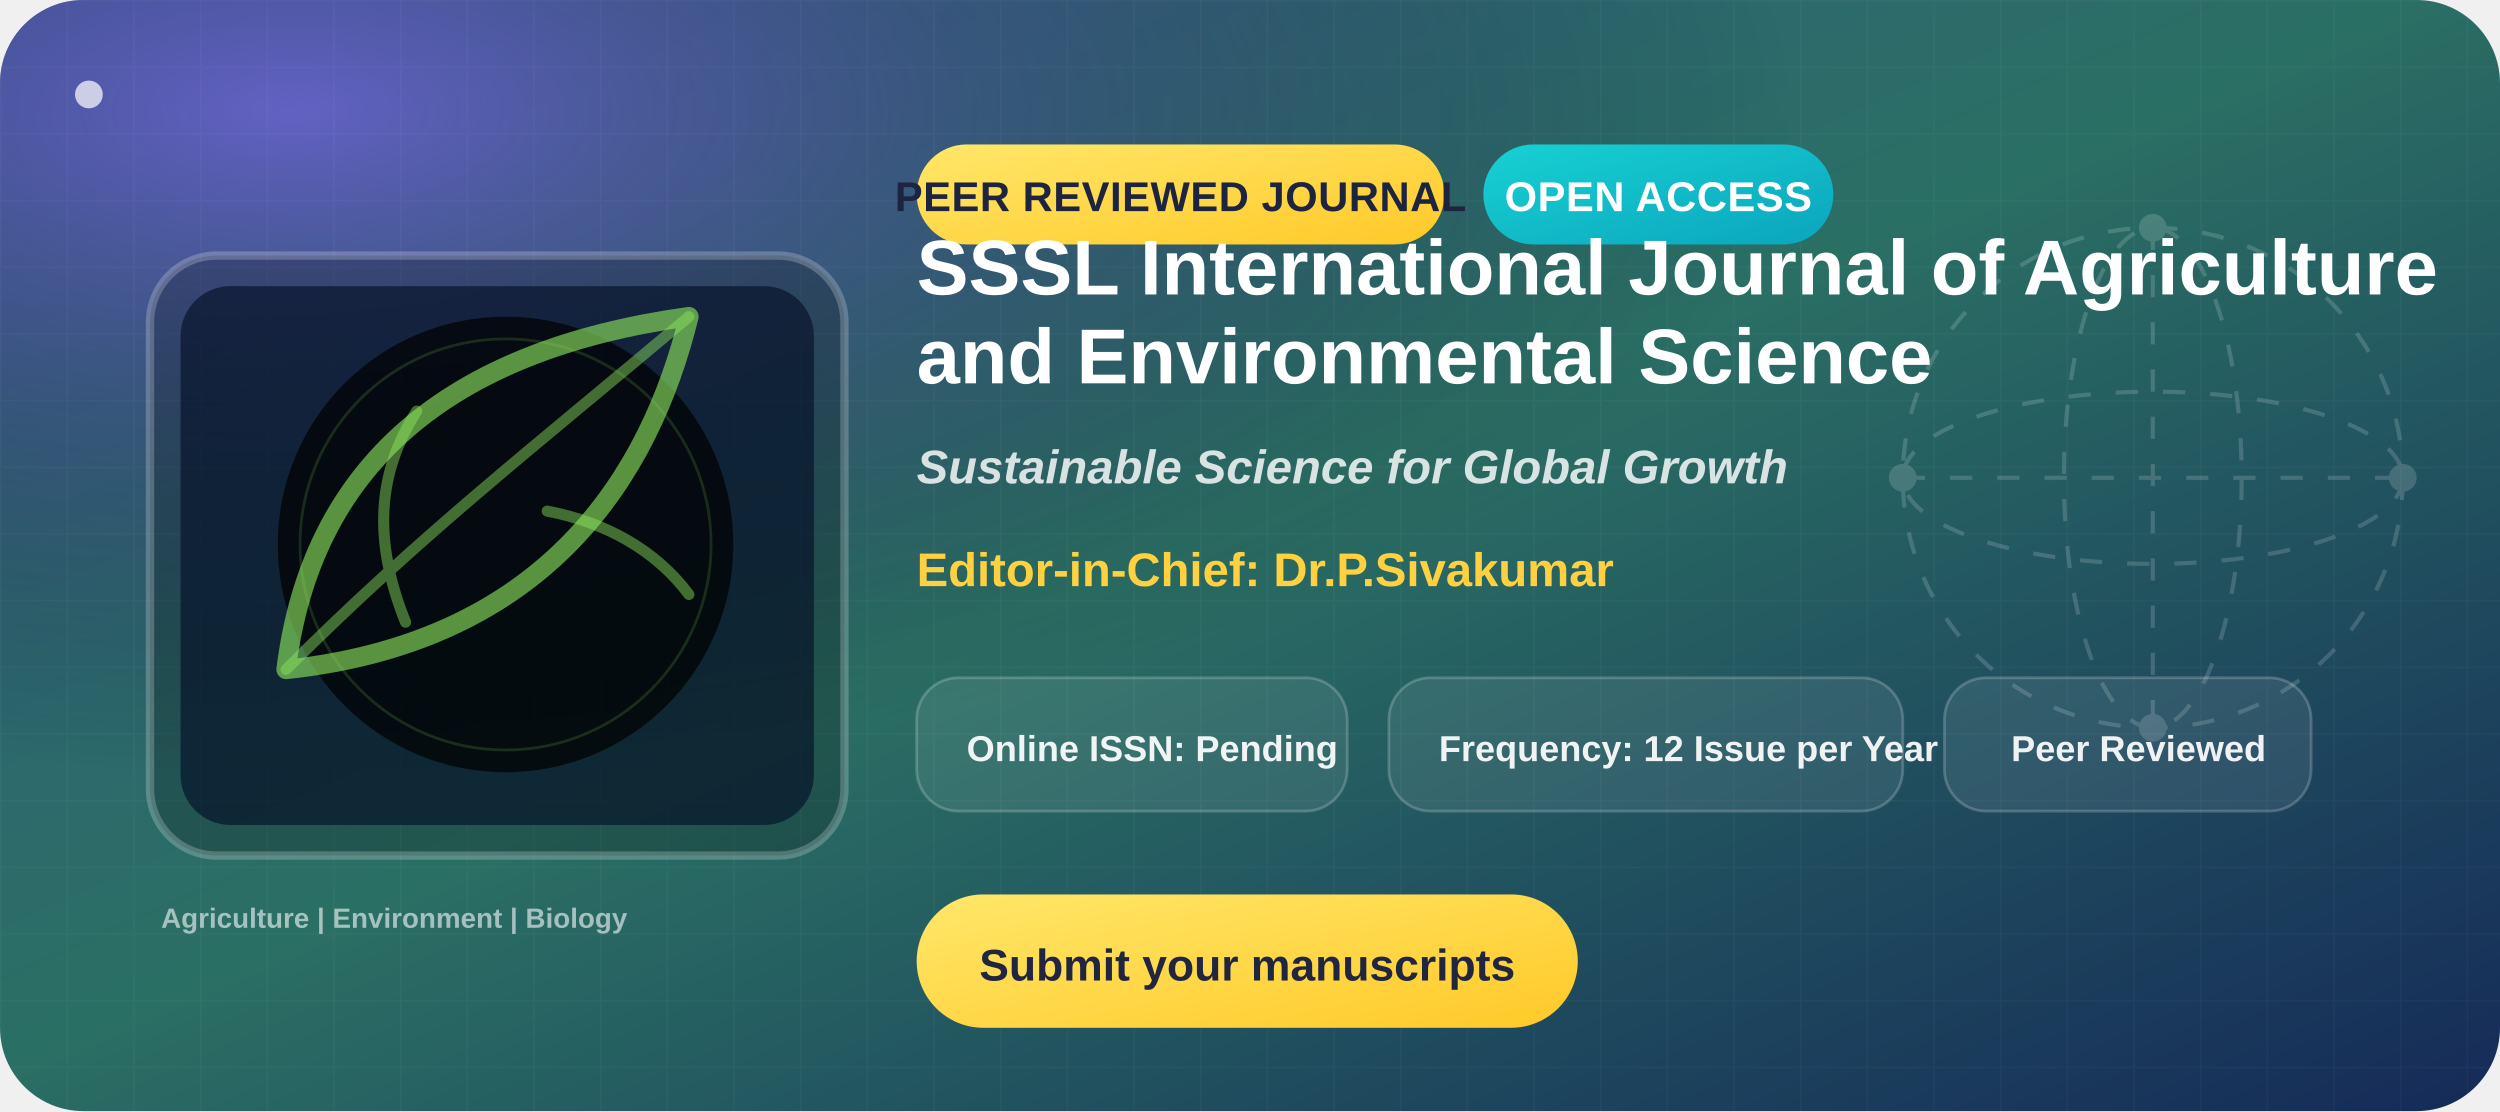
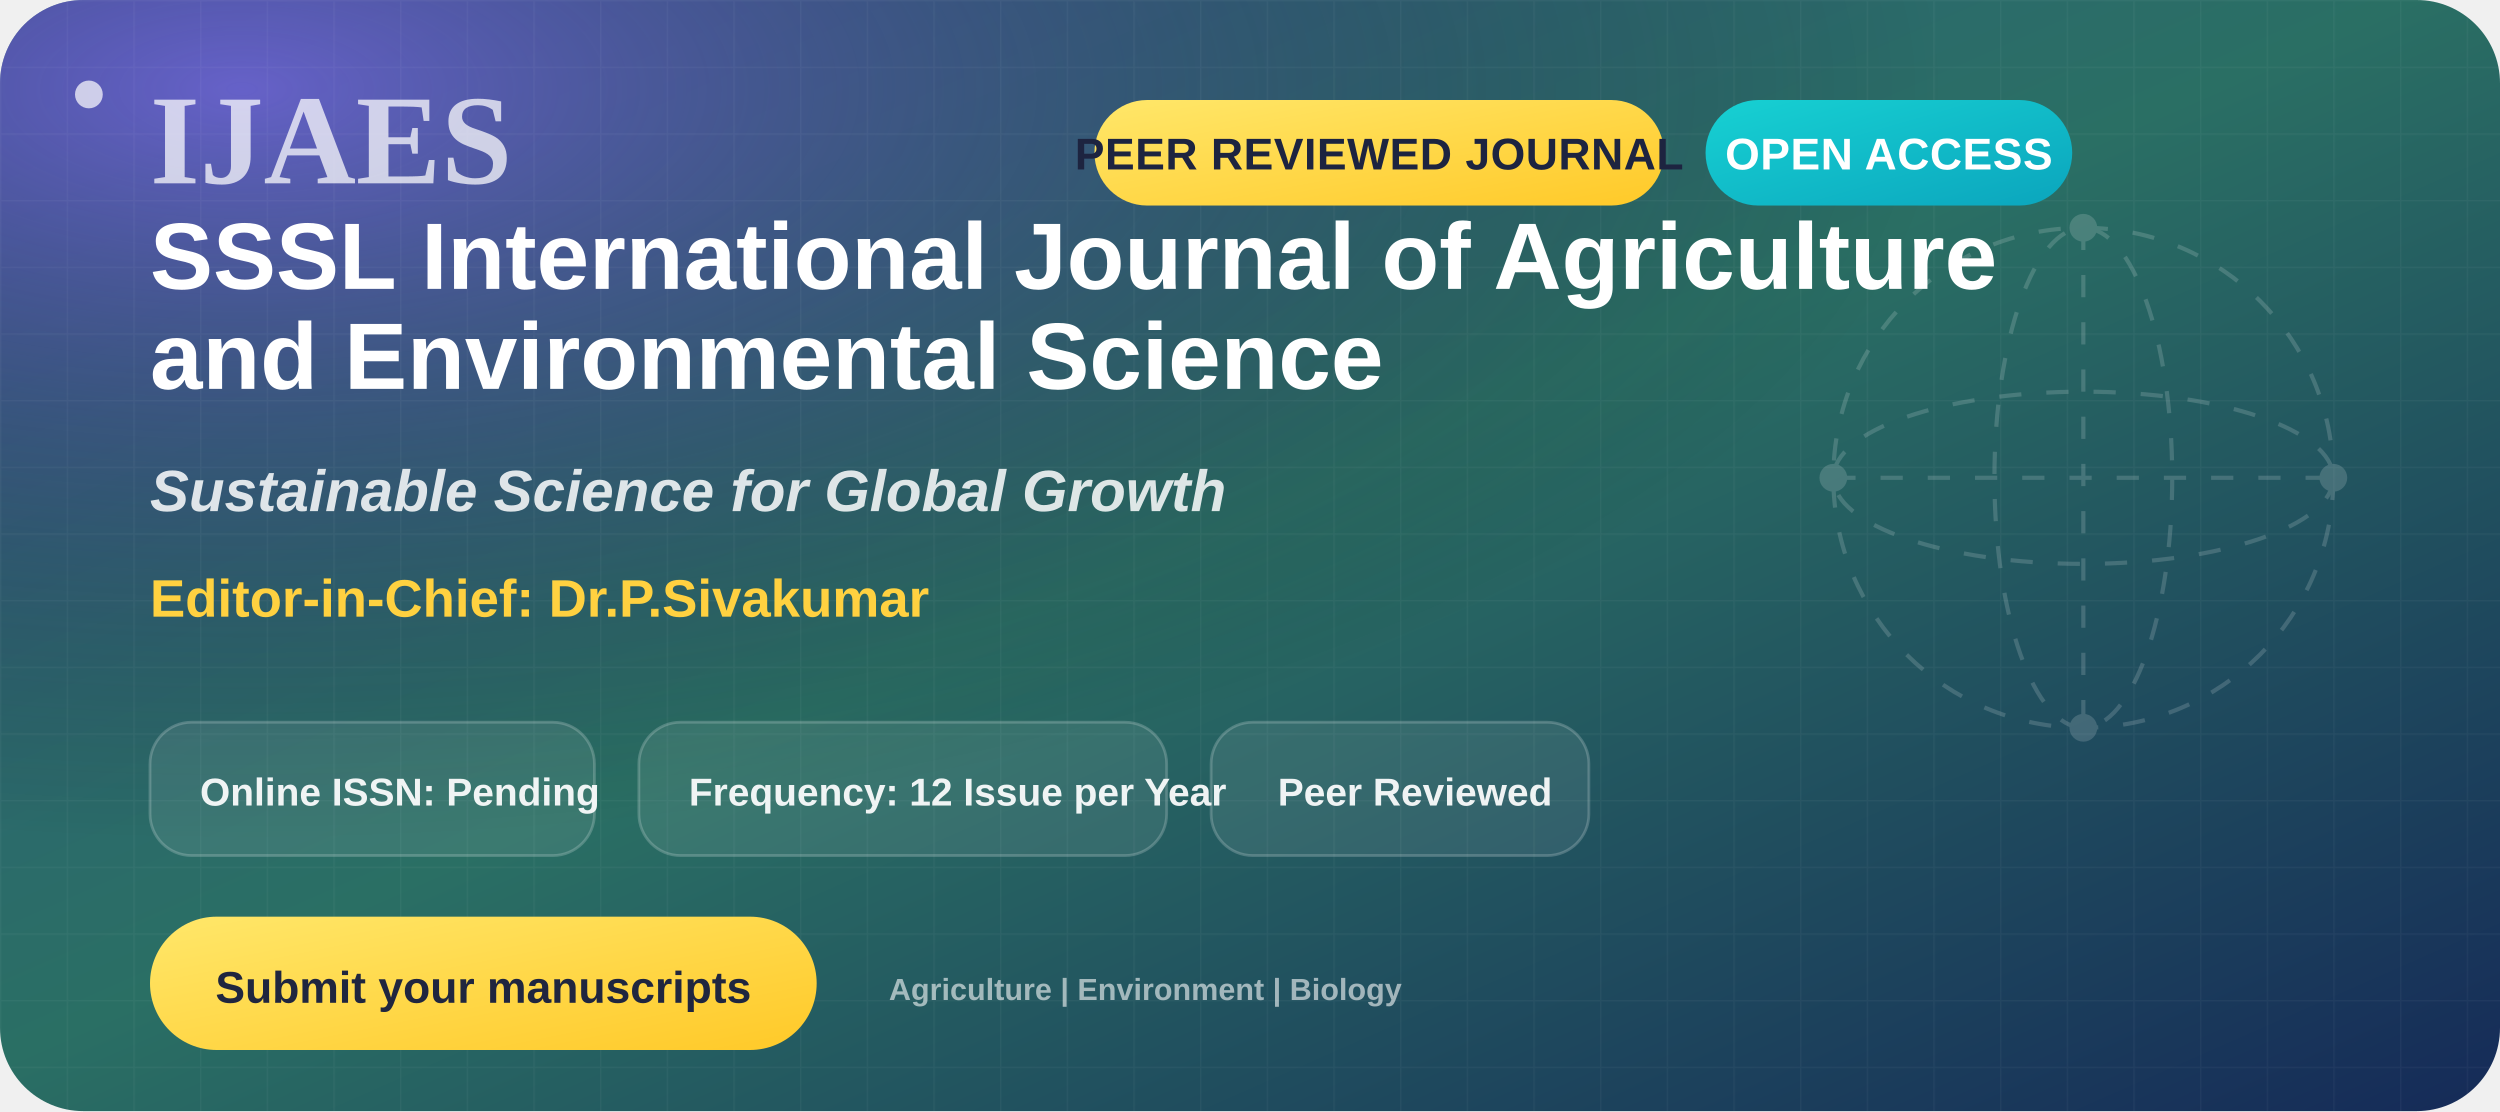
<svg xmlns="http://www.w3.org/2000/svg" viewBox="0 0 900 400" role="img" aria-labelledby="title-IJAES desc-IJAES">
  <defs>
    <linearGradient id="bg6" x1="0%" y1="0%" x2="100%" y2="100%">
      <stop offset="0%" stop-color="#315b83" />
      <stop offset="48%" stop-color="#2a6f64" />
      <stop offset="100%" stop-color="#152a58" />
    </linearGradient>
-     <radialGradient id="glow6" cx="12%" cy="10%" r="60%">
-       <stop offset="0%" stop-color="#8d63ff" stop-opacity="0.55" />
+     <radialGradient id="glow6" cx="10%" cy="8%" r="68%">
+       <stop offset="0%" stop-color="#8d63ff" stop-opacity="0.58" />
      <stop offset="100%" stop-color="#000000" stop-opacity="0" />
    </radialGradient>
    <linearGradient id="gold6" x1="0%" y1="0%" x2="100%" y2="100%">
      <stop offset="0%" stop-color="#ffe76a" />
      <stop offset="100%" stop-color="#ffc928" />
    </linearGradient>
    <linearGradient id="cyan6" x1="0%" y1="0%" x2="100%" y2="100%">
      <stop offset="0%" stop-color="#17d1d3" />
      <stop offset="100%" stop-color="#0ba5bd" />
    </linearGradient>
    <pattern id="grid6" width="24" height="24" patternUnits="userSpaceOnUse">
-       <path d="M24 0H0V24" fill="none" stroke="#ffffff" stroke-opacity="0.035" stroke-width="1" />
+       <path d="M24 0H0V24" fill="none" stroke="#ffffff" stroke-opacity="0.04" stroke-width="1" />
    </pattern>
-     <style>.pill{font-family:'Outfit','Segoe UI',Arial,sans-serif;font-weight:900;font-size:15px;letter-spacing:.2px}.title{font-family:'Outfit','Segoe UI',Arial,sans-serif;font-weight:900;font-size:28px;fill:#fff;letter-spacing:0}.tagline{font-family:'Outfit','Segoe UI',Arial,sans-serif;font-style:italic;font-weight:800;font-size:17px;fill:rgba(255,255,255,.82)}.editor{font-family:'Outfit','Segoe UI',Arial,sans-serif;font-weight:900;font-size:17px;fill:#ffd140}.chip{font-family:'Outfit','Segoe UI',Arial,sans-serif;font-size:13px;font-weight:800;fill:rgba(255,255,255,.92)}.small{font-family:'Poppins','Segoe UI',Arial,sans-serif;font-size:10px;font-weight:800;fill:rgba(255,255,255,.58)}</style>
+     <style>.pill{font-family:'Outfit','Segoe UI',Arial,sans-serif;font-weight:900;font-size:16px;letter-spacing:.2px}.code{font-family:Georgia,'Times New Roman',serif;font-weight:900;font-size:46px;fill:rgba(255,255,255,.72)}.title{font-family:'Outfit','Segoe UI',Arial,sans-serif;font-weight:900;font-size:34px;fill:#fff;letter-spacing:0}.tagline{font-family:'Outfit','Segoe UI',Arial,sans-serif;font-style:italic;font-weight:800;font-size:21px;fill:rgba(255,255,255,.84)}.editor{font-family:'Outfit','Segoe UI',Arial,sans-serif;font-weight:900;font-size:19px;fill:#ffd140}.chip{font-family:'Outfit','Segoe UI',Arial,sans-serif;font-size:14px;font-weight:800;fill:rgba(255,255,255,.92)}.small{font-family:'Poppins','Segoe UI',Arial,sans-serif;font-size:11px;font-weight:800;fill:rgba(255,255,255,.58)}</style>
  </defs>
  <rect width="900" height="400" rx="30" fill="url(#bg6)" />
  <rect width="900" height="400" rx="30" fill="url(#glow6)" />
  <rect width="900" height="400" rx="30" fill="url(#grid6)" />
  <circle cx="32" cy="34" r="5" fill="#fff" opacity=".7" />
-   <g opacity=".16" transform="translate(675 64)">
+   <g opacity=".16" transform="translate(650 64)">
    <circle cx="100" cy="108" r="90" fill="none" stroke="#fff" stroke-width="1.5" stroke-dasharray="8 9" />
    <ellipse cx="100" cy="108" rx="90" ry="31" fill="none" stroke="#fff" stroke-width="1.5" stroke-dasharray="8 9" />
    <ellipse cx="100" cy="108" rx="32" ry="90" fill="none" stroke="#fff" stroke-width="1.5" stroke-dasharray="8 9" />
    <path d="M10 108h180M100 18v180" stroke="#fff" stroke-width="1.5" stroke-dasharray="8 9" />
    <circle cx="100" cy="18" r="5" fill="#fff" />
    <circle cx="100" cy="198" r="5" fill="#fff" />
    <circle cx="10" cy="108" r="5" fill="#fff" />
    <circle cx="190" cy="108" r="5" fill="#fff" />
  </g>
-   <g transform="translate(54 92)">
-     <rect x="0" y="0" width="250" height="216" rx="24" fill="rgba(0,0,0,.22)" stroke="rgba(255,255,255,.22)" stroke-width="3" />
-     <rect x="11" y="11" width="228" height="194" rx="18" fill="rgba(4,15,38,.64)" />
-     <g transform="translate(6 6)">
-       <circle cx="122" cy="98" r="82" fill="#000" opacity=".7" />
-       <circle cx="122" cy="98" r="74" fill="none" stroke="#8ee65d" stroke-opacity=".16" />
-       <path d="M43 143c94-10 131-70 145-127-87 12-136 54-145 127z" fill="none" stroke="#8ee65d" stroke-linecap="round" stroke-linejoin="round" stroke-width="7" opacity="0.62" />
-       <path d="M43 143c48-48 88-79 145-127M86 126c-12-30-10-54 4-76M137 86c21 4 39 14 51 30" fill="none" stroke="#8ee65d" stroke-linecap="round" stroke-linejoin="round" stroke-width="4" opacity="0.45" />
-     </g>
+   <text x="54" y="66" class="code">IJAES</text>
+   <g transform="translate(394 36)">
+     <rect x="0" y="0" width="205" height="38" rx="19" fill="url(#gold6)" />
+     <text x="102.5" y="25" text-anchor="middle" class="pill" fill="#1d2440">PEER REVIEWED JOURNAL</text>
+     <rect x="220" y="0" width="132" height="38" rx="19" fill="url(#cyan6)" />
+     <text x="286" y="25" text-anchor="middle" class="pill" fill="#fff">OPEN ACCESS</text>
  </g>
-   <g transform="translate(330 52)">
-     <rect x="0" y="0" width="190" height="36" rx="18" fill="url(#gold6)" />
-     <text x="95" y="24" text-anchor="middle" class="pill" fill="#1d2440">PEER REVIEWED JOURNAL</text>
-     <rect x="204" y="0" width="126" height="36" rx="18" fill="url(#cyan6)" />
-     <text x="267" y="24" text-anchor="middle" class="pill" fill="#fff">OPEN ACCESS</text>
+   <text x="54" y="104" class="title">SSSL International Journal of Agriculture</text>
+   <text x="54" y="140" class="title">and Environmental Science</text>
+   <text x="54" y="184" class="tagline">Sustainable Science for Global Growth</text>
+   <text x="54" y="222" class="editor">Editor-in-Chief: Dr.P.Sivakumar</text>
+   <g transform="translate(54 260)">
+     <rect x="0" y="0" width="160" height="48" rx="15" fill="rgba(255,255,255,.08)" stroke="rgba(255,255,255,.20)" />
+     <text x="18" y="30" class="chip">Online ISSN: Pending</text>
+     <rect x="176" y="0" width="190" height="48" rx="15" fill="rgba(255,255,255,.08)" stroke="rgba(255,255,255,.20)" />
+     <text x="194" y="30" class="chip">Frequency: 12 Issue per Year</text>
+     <rect x="382" y="0" width="136" height="48" rx="15" fill="rgba(255,255,255,.08)" stroke="rgba(255,255,255,.20)" />
+     <text x="406" y="30" class="chip">Peer Reviewed</text>
  </g>
-   <text x="330" y="106" class="title">SSSL International Journal of Agriculture</text>
-   <text x="330" y="138" class="title">and Environmental Science</text>
-   <text x="330" y="174" class="tagline">Sustainable Science for Global Growth</text>
-   <text x="330" y="211" class="editor">Editor-in-Chief: Dr.P.Sivakumar</text>
-   <g transform="translate(330 244)">
-     <rect x="0" y="0" width="155" height="48" rx="15" fill="rgba(255,255,255,.08)" stroke="rgba(255,255,255,.20)" />
-     <text x="18" y="30" class="chip">Online ISSN: Pending</text>
-     <rect x="170" y="0" width="185" height="48" rx="15" fill="rgba(255,255,255,.08)" stroke="rgba(255,255,255,.20)" />
-     <text x="188" y="30" class="chip">Frequency: 12 Issue per Year</text>
-     <rect x="370" y="0" width="132" height="48" rx="15" fill="rgba(255,255,255,.08)" stroke="rgba(255,255,255,.20)" />
-     <text x="394" y="30" class="chip">Peer Reviewed</text>
+   <g transform="translate(54 330)">
+     <rect x="0" y="0" width="240" height="48" rx="24" fill="url(#gold6)" />
+     <text x="120" y="31" text-anchor="middle" font-family="Outfit,Arial" font-size="16" font-weight="900" fill="#20263f">Submit your manuscripts</text>
  </g>
-   <g transform="translate(330 322)">
-     <rect x="0" y="0" width="238" height="48" rx="24" fill="url(#gold6)" />
-     <text x="119" y="31" text-anchor="middle" font-family="Outfit,Arial" font-size="16" font-weight="900" fill="#20263f">Submit your manuscripts</text>
-   </g>
-   <text x="58" y="334" class="small">Agriculture | Environment | Biology</text>
+   <text x="320" y="360" class="small">Agriculture | Environment | Biology</text>
</svg>
